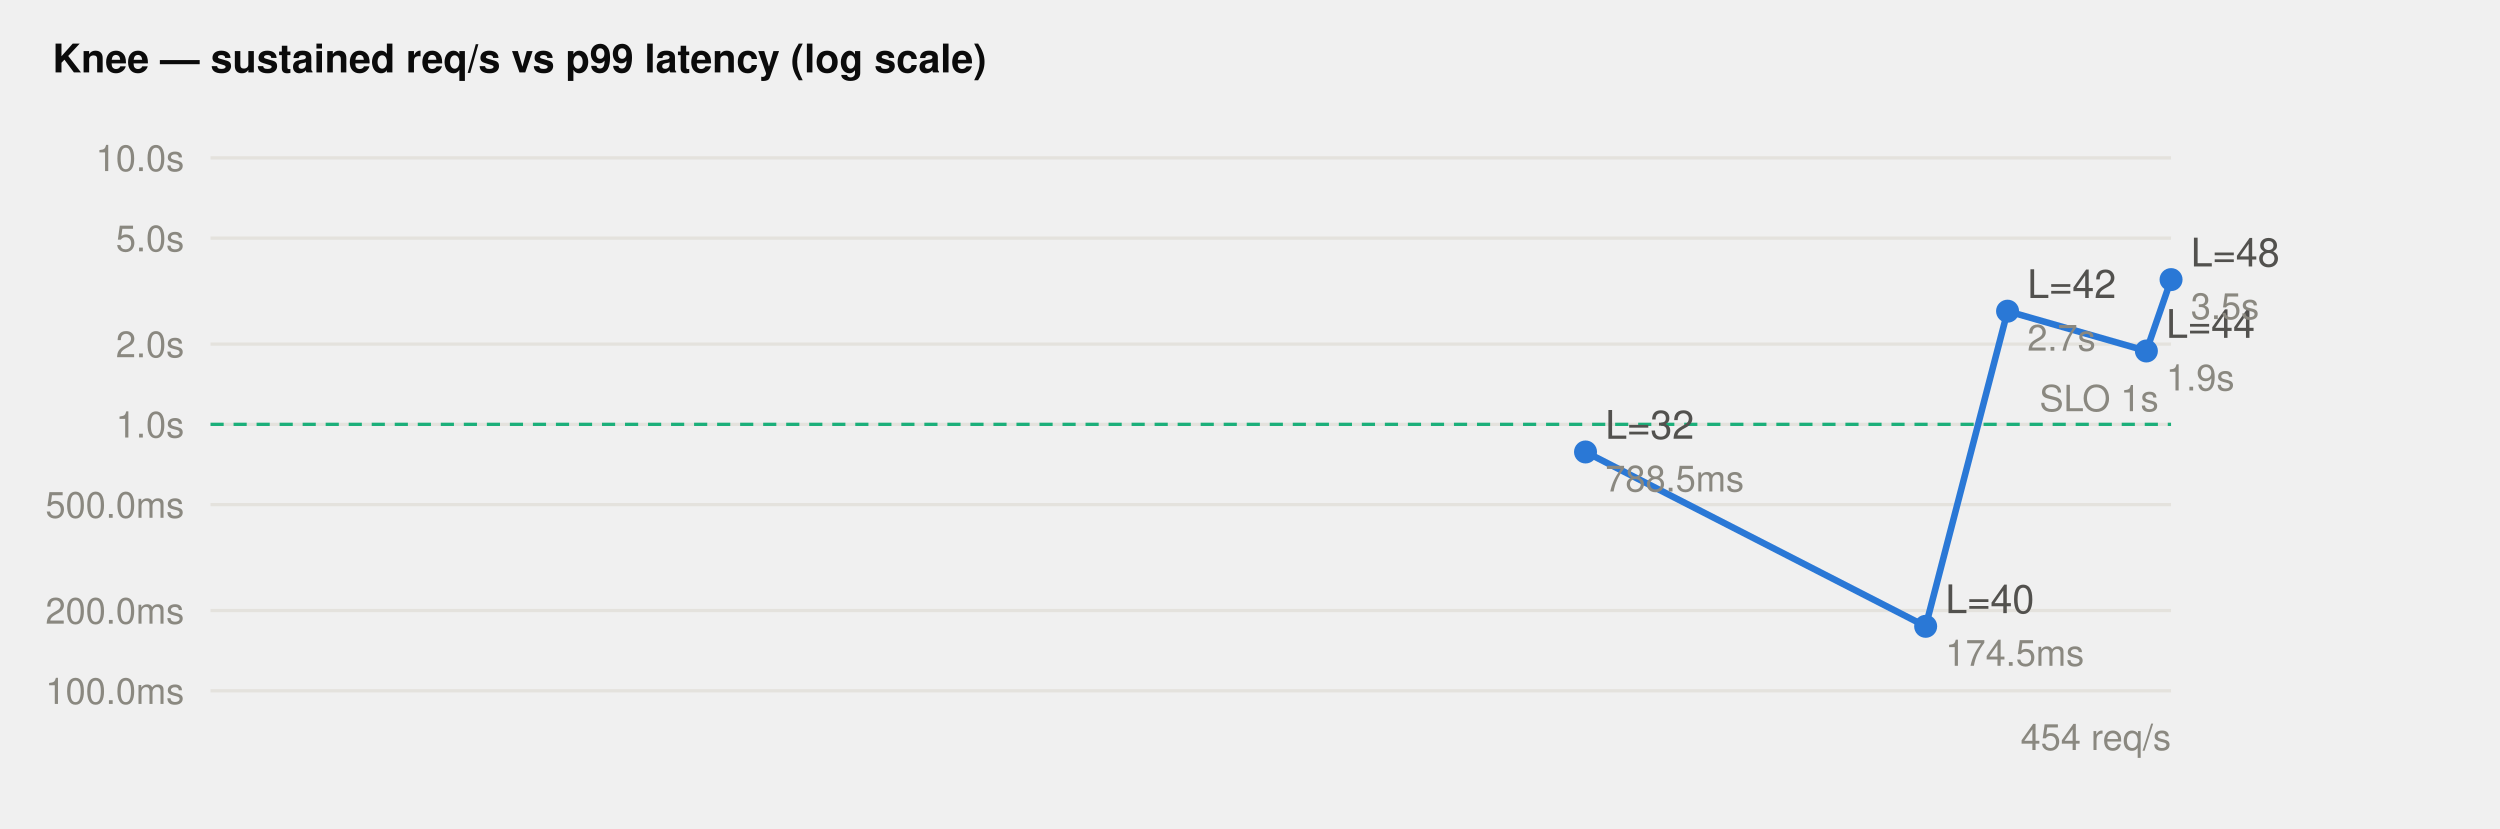
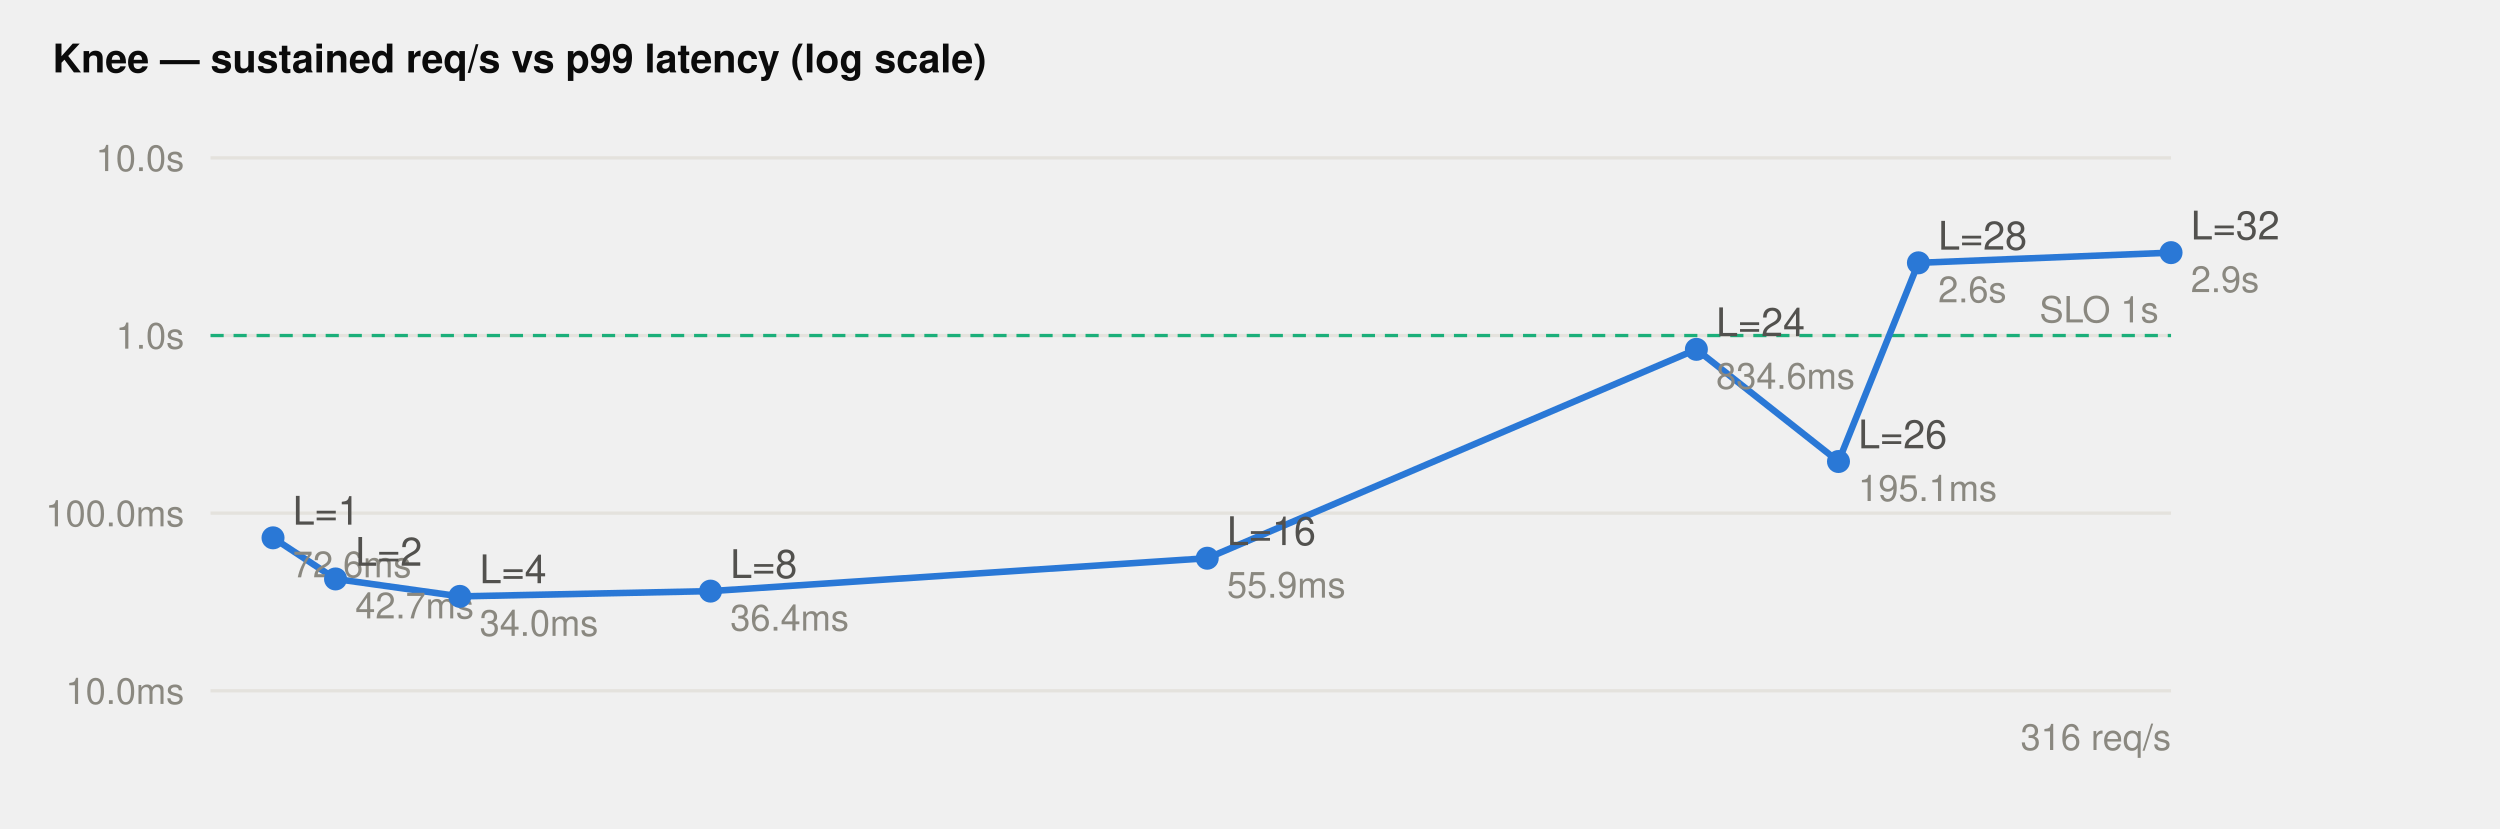
<svg xmlns="http://www.w3.org/2000/svg" viewBox="0 0 760 252" role="img" aria-label="Knee/saturation curve — sustained req/s vs p99 latency">
  <style>
text { fill: #52514e; font: 12px -apple-system, 'Segoe UI', Helvetica, Arial, sans-serif; }
.title { fill: #0b0b0b; font-weight: 600; }
.muted { fill: #8a8880; font-size: 11px; }
.grid { stroke: #e4e2dd; stroke-width: 1; }
.s1 { fill: #2a78d6; } .s1s { stroke: #2a78d6; }
.s2 { fill: #1baf7a; } .s2s { stroke: #1baf7a; }
@media (prefers-color-scheme: dark) {
text { fill: #c3c2b7; }
.title { fill: #ffffff; }
.muted { fill: #8f8e85; }
.grid { stroke: #3a3a38; }
.s1 { fill: #3987e5; } .s1s { stroke: #3987e5; }
.s2 { fill: #199e70; } .s2s { stroke: #199e70; }
}
</style>
  <text x="16" y="22" class="title">Knee — sustained req/s vs p99 latency (log scale)</text>
  <line class="grid" x1="64" y1="210.0" x2="660" y2="210.0" />
-   <text class="muted" x="56.0" y="214.0" text-anchor="end">100.0ms</text>
-   <line class="grid" x1="64" y1="185.6" x2="660" y2="185.6" />
-   <text class="muted" x="56.0" y="189.6" text-anchor="end">200.0ms</text>
-   <line class="grid" x1="64" y1="153.4" x2="660" y2="153.4" />
-   <text class="muted" x="56.0" y="157.4" text-anchor="end">500.0ms</text>
-   <line class="grid" x1="64" y1="129.0" x2="660" y2="129.0" />
-   <text class="muted" x="56.0" y="133.0" text-anchor="end">1.0s</text>
-   <line class="grid" x1="64" y1="104.6" x2="660" y2="104.6" />
-   <text class="muted" x="56.0" y="108.6" text-anchor="end">2.0s</text>
-   <line class="grid" x1="64" y1="72.4" x2="660" y2="72.4" />
-   <text class="muted" x="56.0" y="76.4" text-anchor="end">5.0s</text>
+   <text class="muted" x="56.0" y="214.0" text-anchor="end">10.0ms</text>
+   <line class="grid" x1="64" y1="156.0" x2="660" y2="156.0" />
+   <text class="muted" x="56.0" y="160.0" text-anchor="end">100.0ms</text>
+   <line class="grid" x1="64" y1="102.0" x2="660" y2="102.0" />
+   <text class="muted" x="56.0" y="106.0" text-anchor="end">1.0s</text>
  <line class="grid" x1="64" y1="48.0" x2="660" y2="48.0" />
  <text class="muted" x="56.0" y="52.0" text-anchor="end">10.0s</text>
-   <line class="s2s" x1="64" y1="129.0" x2="660" y2="129.0" stroke-dasharray="4 3" />
-   <text class="muted" x="620.0" y="125.0">SLO 1s</text>
-   <text class="muted" x="660" y="228.0" text-anchor="end">454 req/s</text>
-   <polyline class="s1s" fill="none" stroke-width="2" points="482.0,137.4 585.4,190.4 610.3,94.6 652.5,106.7 660.0,85.0" />
-   <circle class="s1" cx="482.0" cy="137.4" r="3.5" />
-   <text x="488.0" y="133.4">L=32</text>
-   <text class="muted" x="488.0" y="149.4">788.5ms</text>
-   <circle class="s1" cx="585.4" cy="190.4" r="3.5" />
-   <text x="591.4" y="186.4">L=40</text>
-   <text class="muted" x="591.4" y="202.4">174.5ms</text>
-   <circle class="s1" cx="610.3" cy="94.6" r="3.5" />
-   <text x="616.3" y="90.6">L=42</text>
-   <text class="muted" x="616.3" y="106.6">2.7s</text>
-   <circle class="s1" cx="652.5" cy="106.7" r="3.5" />
-   <text x="658.5" y="102.7">L=44</text>
-   <text class="muted" x="658.5" y="118.7">1.9s</text>
-   <circle class="s1" cx="660.0" cy="85.0" r="3.5" />
-   <text x="666.0" y="81.0">L=48</text>
-   <text class="muted" x="666.0" y="97.0">3.5s</text>
+   <line class="s2s" x1="64" y1="102.0" x2="660" y2="102.0" stroke-dasharray="4 3" />
+   <text class="muted" x="620.0" y="98.0">SLO 1s</text>
+   <text class="muted" x="660" y="228.0" text-anchor="end">316 req/s</text>
+   <polyline class="s1s" fill="none" stroke-width="2" points="83.0,163.5 102.0,176.0 139.8,181.3 216.0,179.7 367.0,169.7 515.7,106.2 558.9,140.3 583.2,79.9 660.0,76.8" />
+   <circle class="s1" cx="83.0" cy="163.5" r="3.5" />
+   <text x="89.0" y="159.5">L=1</text>
+   <text class="muted" x="89.0" y="175.5">72.6ms</text>
+   <circle class="s1" cx="102.0" cy="176.0" r="3.5" />
+   <text x="108.0" y="172.0">L=2</text>
+   <text class="muted" x="108.0" y="188.0">42.7ms</text>
+   <circle class="s1" cx="139.8" cy="181.3" r="3.5" />
+   <text x="145.8" y="177.3">L=4</text>
+   <text class="muted" x="145.8" y="193.3">34.0ms</text>
+   <circle class="s1" cx="216.0" cy="179.7" r="3.5" />
+   <text x="222.0" y="175.7">L=8</text>
+   <text class="muted" x="222.0" y="191.7">36.4ms</text>
+   <circle class="s1" cx="367.0" cy="169.7" r="3.5" />
+   <text x="373.0" y="165.7">L=16</text>
+   <text class="muted" x="373.0" y="181.7">55.9ms</text>
+   <circle class="s1" cx="515.7" cy="106.2" r="3.5" />
+   <text x="521.7" y="102.2">L=24</text>
+   <text class="muted" x="521.7" y="118.2">834.6ms</text>
+   <circle class="s1" cx="558.9" cy="140.3" r="3.5" />
+   <text x="564.9" y="136.3">L=26</text>
+   <text class="muted" x="564.9" y="152.3">195.1ms</text>
+   <circle class="s1" cx="583.2" cy="79.9" r="3.5" />
+   <text x="589.2" y="75.9">L=28</text>
+   <text class="muted" x="589.2" y="91.9">2.6s</text>
+   <circle class="s1" cx="660.0" cy="76.8" r="3.5" />
+   <text x="666.0" y="72.8">L=32</text>
+   <text class="muted" x="666.0" y="88.8">2.9s</text>
</svg>
